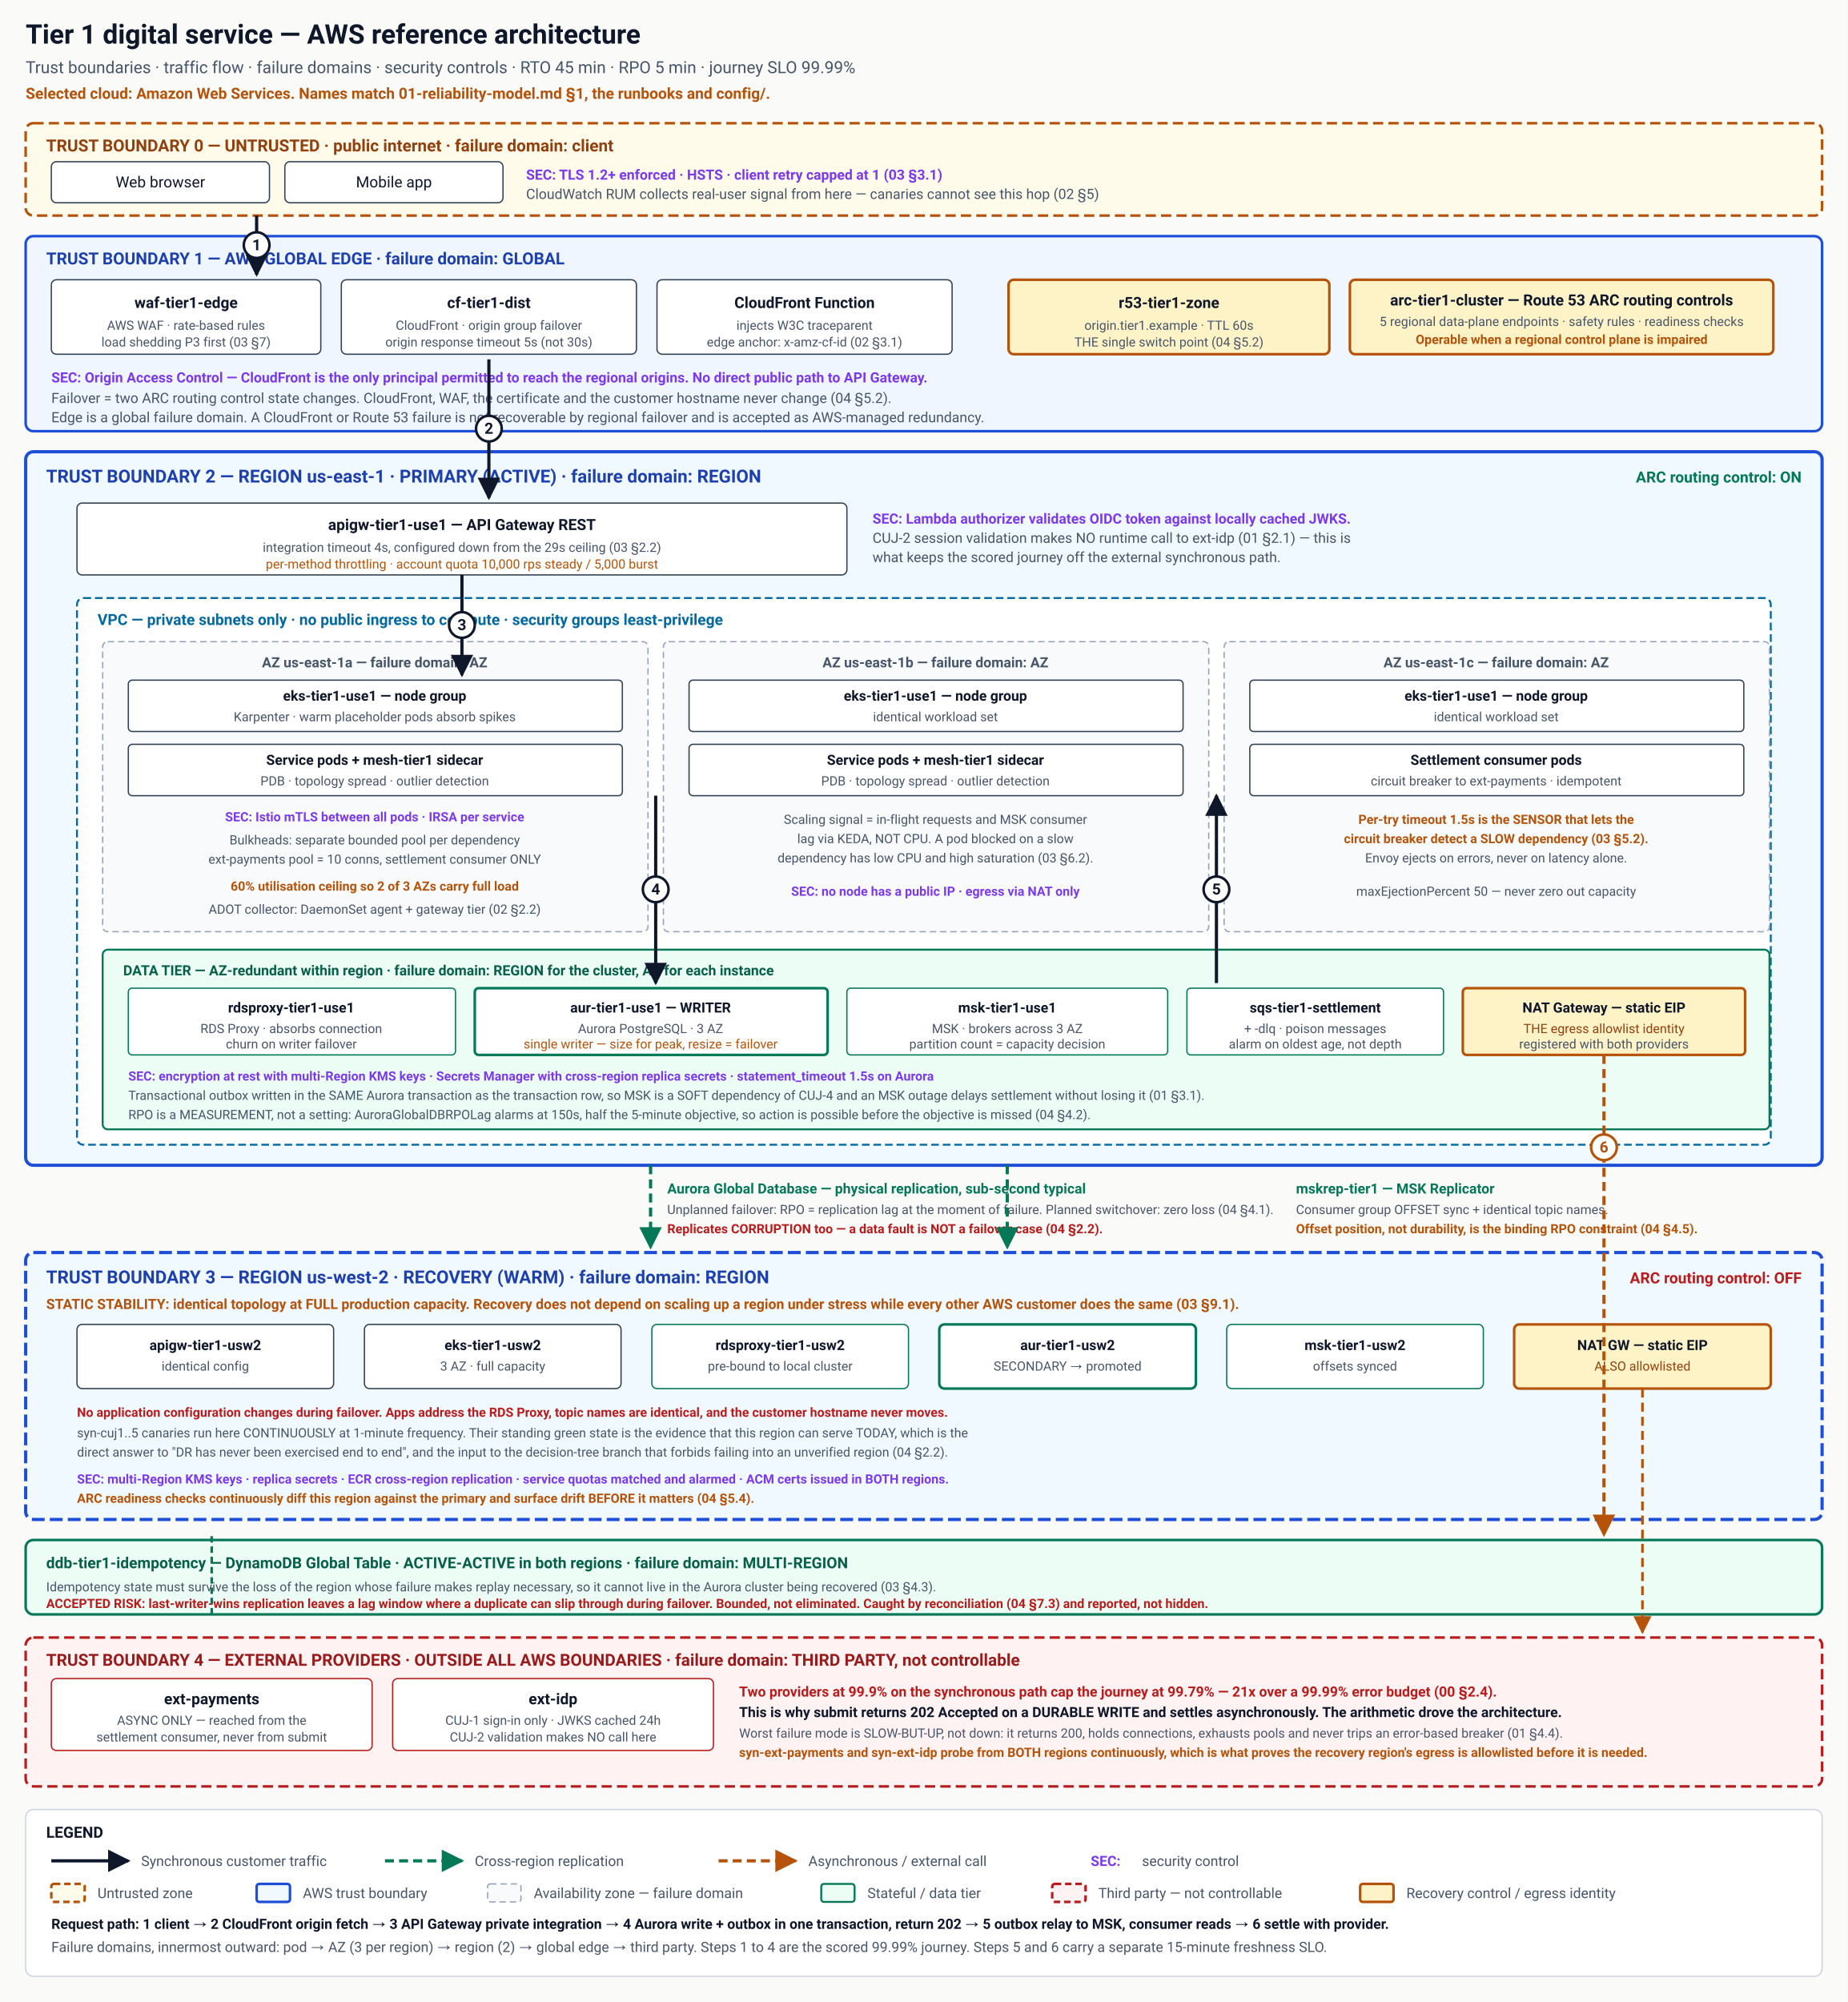
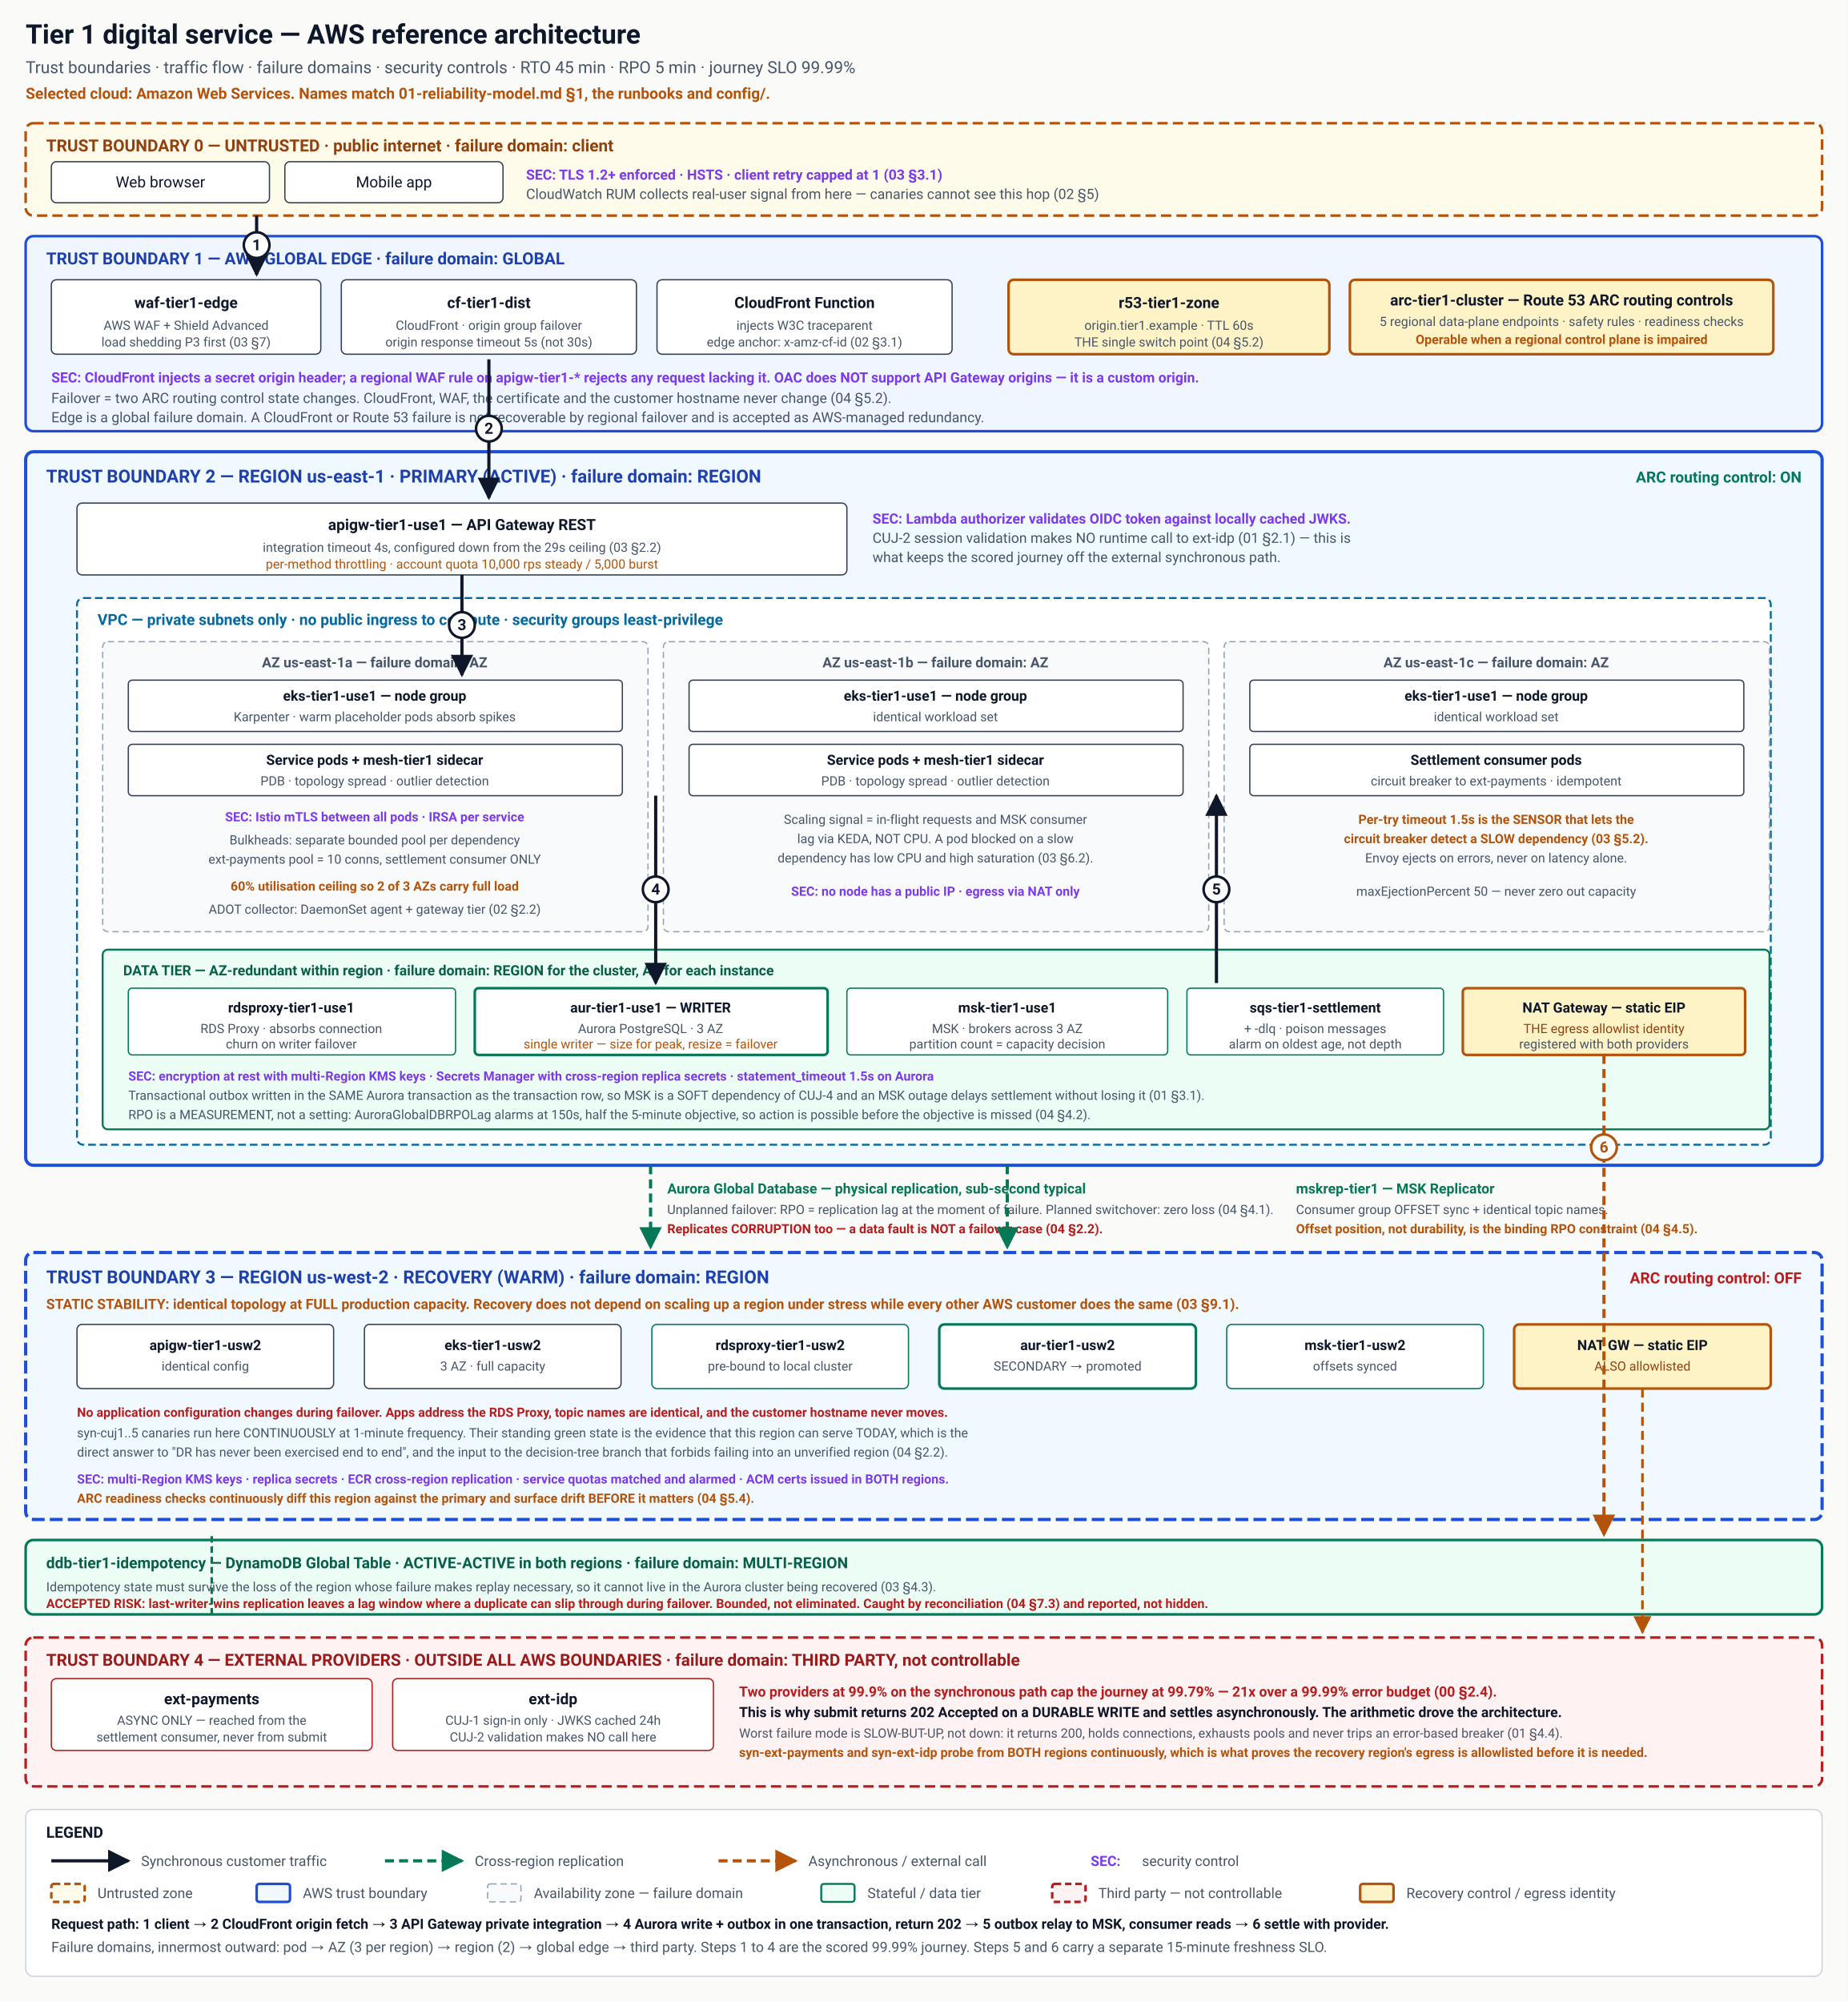
<svg xmlns="http://www.w3.org/2000/svg" width="1440" height="1560" viewBox="0 0 1440 1560" font-family="-apple-system, BlinkMacSystemFont, 'Segoe UI', Roboto, Helvetica, Arial, sans-serif">
  <defs>
    <marker id="flow" viewBox="0 0 10 10" refX="9" refY="5" markerWidth="7" markerHeight="7" orient="auto-start-reverse">
      <path d="M 0 0 L 10 5 L 0 10 z" fill="#0F172A" />
    </marker>
    <marker id="repl" viewBox="0 0 10 10" refX="9" refY="5" markerWidth="7" markerHeight="7" orient="auto-start-reverse">
      <path d="M 0 0 L 10 5 L 0 10 z" fill="#047857" />
    </marker>
    <marker id="ext" viewBox="0 0 10 10" refX="9" refY="5" markerWidth="7" markerHeight="7" orient="auto-start-reverse">
      <path d="M 0 0 L 10 5 L 0 10 z" fill="#B45309" />
    </marker>
  </defs>
  <rect width="1440" height="1560" fill="#FAFAF8" />
  <text x="20" y="34" font-size="21" font-weight="700" fill="#0F172A">Tier 1 digital service — AWS reference architecture</text>
  <text x="20" y="57" font-size="13" fill="#475569">Trust boundaries · traffic flow · failure domains · security controls · RTO 45 min · RPO 5 min · journey SLO 99.99%</text>
  <text x="20" y="77" font-size="12" fill="#B45309" font-weight="600">Selected cloud: Amazon Web Services. Names match 01-reliability-model.md §1, the runbooks and config/.</text>
  <rect x="20" y="96" width="1400" height="72" rx="6" fill="#FFFBEB" stroke="#B45309" stroke-width="2" stroke-dasharray="8 4" />
  <text x="36" y="118" font-size="13" font-weight="700" fill="#92400E">TRUST BOUNDARY 0 — UNTRUSTED · public internet · failure domain: client</text>
  <rect x="40" y="126" width="170" height="32" rx="4" fill="#FFFFFF" stroke="#334155" />
  <text x="125" y="146" font-size="12" fill="#0F172A" text-anchor="middle">Web browser</text>
  <rect x="222" y="126" width="170" height="32" rx="4" fill="#FFFFFF" stroke="#334155" />
  <text x="307" y="146" font-size="12" fill="#0F172A" text-anchor="middle">Mobile app</text>
  <text x="410" y="140" font-size="11" fill="#7C3AED" font-weight="600">SEC: TLS 1.2+ enforced · HSTS · client retry capped at 1 (03 §3.1)</text>
  <text x="410" y="155" font-size="11" fill="#475569">CloudWatch RUM collects real-user signal from here — canaries cannot see this hop (02 §5)</text>
  <rect x="20" y="184" width="1400" height="152" rx="6" fill="#EFF6FF" stroke="#1D4ED8" stroke-width="2" />
  <text x="36" y="206" font-size="13" font-weight="700" fill="#1E40AF">TRUST BOUNDARY 1 — AWS GLOBAL EDGE · failure domain: GLOBAL</text>
  <rect x="40" y="218" width="210" height="58" rx="4" fill="#FFFFFF" stroke="#334155" />
  <text x="145" y="240" font-size="12" font-weight="600" fill="#0F172A" text-anchor="middle">waf-tier1-edge</text>
-   <text x="145" y="257" font-size="10" fill="#475569" text-anchor="middle">AWS WAF · rate-based rules</text>
+   <text x="145" y="257" font-size="10" fill="#475569" text-anchor="middle">AWS WAF + Shield Advanced</text>
  <text x="145" y="270" font-size="10" fill="#475569" text-anchor="middle">load shedding P3 first (03 §7)</text>
  <rect x="266" y="218" width="230" height="58" rx="4" fill="#FFFFFF" stroke="#334155" />
  <text x="381" y="240" font-size="12" font-weight="600" fill="#0F172A" text-anchor="middle">cf-tier1-dist</text>
  <text x="381" y="257" font-size="10" fill="#475569" text-anchor="middle">CloudFront · origin group failover</text>
  <text x="381" y="270" font-size="10" fill="#475569" text-anchor="middle">origin response timeout 5s (not 30s)</text>
  <rect x="512" y="218" width="230" height="58" rx="4" fill="#FFFFFF" stroke="#334155" />
  <text x="627" y="240" font-size="12" font-weight="600" fill="#0F172A" text-anchor="middle">CloudFront Function</text>
  <text x="627" y="257" font-size="10" fill="#475569" text-anchor="middle">injects W3C traceparent</text>
  <text x="627" y="270" font-size="10" fill="#475569" text-anchor="middle">edge anchor: x-amz-cf-id (02 §3.1)</text>
  <rect x="786" y="218" width="250" height="58" rx="4" fill="#FEF3C7" stroke="#B45309" stroke-width="2" />
  <text x="911" y="240" font-size="12" font-weight="600" fill="#0F172A" text-anchor="middle">r53-tier1-zone</text>
  <text x="911" y="257" font-size="10" fill="#475569" text-anchor="middle">origin.tier1.example · TTL 60s</text>
  <text x="911" y="270" font-size="10" fill="#475569" text-anchor="middle">THE single switch point (04 §5.2)</text>
  <rect x="1052" y="218" width="330" height="58" rx="4" fill="#FEF3C7" stroke="#B45309" stroke-width="2" />
  <text x="1217" y="238" font-size="12" font-weight="600" fill="#0F172A" text-anchor="middle">arc-tier1-cluster — Route 53 ARC routing controls</text>
  <text x="1217" y="254" font-size="10" fill="#475569" text-anchor="middle">5 regional data-plane endpoints · safety rules · readiness checks</text>
  <text x="1217" y="268" font-size="10" fill="#B45309" text-anchor="middle" font-weight="600">Operable when a regional control plane is impaired</text>
-   <text x="40" y="298" font-size="11" fill="#7C3AED" font-weight="600">SEC: Origin Access Control — CloudFront is the only principal permitted to reach the regional origins. No direct public path to API Gateway.</text>
+   <text x="40" y="298" font-size="11" fill="#7C3AED" font-weight="600">SEC: CloudFront injects a secret origin header; a regional WAF rule on apigw-tier1-* rejects any request lacking it. OAC does NOT support API Gateway origins — it is a custom origin.</text>
  <text x="40" y="314" font-size="11" fill="#475569">Failover = two ARC routing control state changes. CloudFront, WAF, the certificate and the customer hostname never change (04 §5.2).</text>
  <text x="40" y="329" font-size="11" fill="#475569">Edge is a global failure domain. A CloudFront or Route 53 failure is not recoverable by regional failover and is accepted as AWS-managed redundancy.</text>
  <rect x="20" y="352" width="1400" height="556" rx="6" fill="#F0F9FF" stroke="#1D4ED8" stroke-width="2.5" />
  <text x="36" y="376" font-size="14" font-weight="700" fill="#1E40AF">TRUST BOUNDARY 2 — REGION us-east-1 · PRIMARY (ACTIVE) · failure domain: REGION</text>
  <text x="1404" y="376" font-size="12" font-weight="700" fill="#047857" text-anchor="end">ARC routing control: ON</text>
  <rect x="60" y="392" width="600" height="56" rx="4" fill="#FFFFFF" stroke="#334155" />
  <text x="360" y="413" font-size="12" font-weight="600" fill="#0F172A" text-anchor="middle">apigw-tier1-use1 — API Gateway REST</text>
  <text x="360" y="430" font-size="10" fill="#475569" text-anchor="middle">integration timeout 4s, configured down from the 29s ceiling (03 §2.2)</text>
  <text x="360" y="443" font-size="10" fill="#B45309" text-anchor="middle">per-method throttling · account quota 10,000 rps steady / 5,000 burst</text>
  <text x="680" y="408" font-size="11" fill="#7C3AED" font-weight="600">SEC: Lambda authorizer validates OIDC token against locally cached JWKS.</text>
  <text x="680" y="423" font-size="11" fill="#475569">CUJ-2 session validation makes NO runtime call to ext-idp (01 §2.1) — this is</text>
  <text x="680" y="438" font-size="11" fill="#475569">what keeps the scored journey off the external synchronous path.</text>
  <rect x="60" y="466" width="1320" height="426" rx="5" fill="#FFFFFF" stroke="#0369A1" stroke-width="1.5" stroke-dasharray="6 3" />
  <text x="76" y="487" font-size="12" font-weight="700" fill="#0369A1">VPC — private subnets only · no public ingress to compute · security groups least-privilege</text>
  <rect x="80" y="500" width="425" height="226" rx="4" fill="#F8FAFC" stroke="#94A3B8" stroke-dasharray="5 3" />
  <text x="292" y="520" font-size="11" font-weight="700" fill="#475569" text-anchor="middle">AZ us-east-1a — failure domain: AZ</text>
  <rect x="100" y="530" width="385" height="40" rx="3" fill="#FFFFFF" stroke="#334155" />
  <text x="292" y="546" font-size="11" font-weight="600" fill="#0F172A" text-anchor="middle">eks-tier1-use1 — node group</text>
  <text x="292" y="562" font-size="10" fill="#475569" text-anchor="middle">Karpenter · warm placeholder pods absorb spikes</text>
  <rect x="100" y="580" width="385" height="40" rx="3" fill="#FFFFFF" stroke="#334155" />
  <text x="292" y="596" font-size="11" font-weight="600" fill="#0F172A" text-anchor="middle">Service pods + mesh-tier1 sidecar</text>
  <text x="292" y="612" font-size="10" fill="#475569" text-anchor="middle">PDB · topology spread · outlier detection</text>
  <text x="292" y="640" font-size="10" fill="#7C3AED" text-anchor="middle" font-weight="600">SEC: Istio mTLS between all pods · IRSA per service</text>
  <text x="292" y="658" font-size="10" fill="#475569" text-anchor="middle">Bulkheads: separate bounded pool per dependency</text>
  <text x="292" y="673" font-size="10" fill="#475569" text-anchor="middle">ext-payments pool = 10 conns, settlement consumer ONLY</text>
  <text x="292" y="694" font-size="10" fill="#B45309" text-anchor="middle" font-weight="600">60% utilisation ceiling so 2 of 3 AZs carry full load</text>
  <text x="292" y="712" font-size="10" fill="#475569" text-anchor="middle">ADOT collector: DaemonSet agent + gateway tier (02 §2.2)</text>
  <rect x="517" y="500" width="425" height="226" rx="4" fill="#F8FAFC" stroke="#94A3B8" stroke-dasharray="5 3" />
  <text x="729" y="520" font-size="11" font-weight="700" fill="#475569" text-anchor="middle">AZ us-east-1b — failure domain: AZ</text>
  <rect x="537" y="530" width="385" height="40" rx="3" fill="#FFFFFF" stroke="#334155" />
  <text x="729" y="546" font-size="11" font-weight="600" fill="#0F172A" text-anchor="middle">eks-tier1-use1 — node group</text>
  <text x="729" y="562" font-size="10" fill="#475569" text-anchor="middle">identical workload set</text>
  <rect x="537" y="580" width="385" height="40" rx="3" fill="#FFFFFF" stroke="#334155" />
  <text x="729" y="596" font-size="11" font-weight="600" fill="#0F172A" text-anchor="middle">Service pods + mesh-tier1 sidecar</text>
  <text x="729" y="612" font-size="10" fill="#475569" text-anchor="middle">PDB · topology spread · outlier detection</text>
  <text x="729" y="642" font-size="10" fill="#475569" text-anchor="middle">Scaling signal = in-flight requests and MSK consumer</text>
  <text x="729" y="657" font-size="10" fill="#475569" text-anchor="middle">lag via KEDA, NOT CPU. A pod blocked on a slow</text>
  <text x="729" y="672" font-size="10" fill="#475569" text-anchor="middle">dependency has low CPU and high saturation (03 §6.2).</text>
  <text x="729" y="698" font-size="10" fill="#7C3AED" text-anchor="middle" font-weight="600">SEC: no node has a public IP · egress via NAT only</text>
  <rect x="954" y="500" width="425" height="226" rx="4" fill="#F8FAFC" stroke="#94A3B8" stroke-dasharray="5 3" />
  <text x="1166" y="520" font-size="11" font-weight="700" fill="#475569" text-anchor="middle">AZ us-east-1c — failure domain: AZ</text>
  <rect x="974" y="530" width="385" height="40" rx="3" fill="#FFFFFF" stroke="#334155" />
  <text x="1166" y="546" font-size="11" font-weight="600" fill="#0F172A" text-anchor="middle">eks-tier1-use1 — node group</text>
  <text x="1166" y="562" font-size="10" fill="#475569" text-anchor="middle">identical workload set</text>
  <rect x="974" y="580" width="385" height="40" rx="3" fill="#FFFFFF" stroke="#334155" />
  <text x="1166" y="596" font-size="11" font-weight="600" fill="#0F172A" text-anchor="middle">Settlement consumer pods</text>
  <text x="1166" y="612" font-size="10" fill="#475569" text-anchor="middle">circuit breaker to ext-payments · idempotent</text>
  <text x="1166" y="642" font-size="10" fill="#B45309" text-anchor="middle" font-weight="600">Per-try timeout 1.5s is the SENSOR that lets the</text>
  <text x="1166" y="657" font-size="10" fill="#B45309" text-anchor="middle" font-weight="600">circuit breaker detect a SLOW dependency (03 §5.2).</text>
  <text x="1166" y="672" font-size="10" fill="#475569" text-anchor="middle">Envoy ejects on errors, never on latency alone.</text>
  <text x="1166" y="698" font-size="10" fill="#475569" text-anchor="middle">maxEjectionPercent 50 — never zero out capacity</text>
  <rect x="80" y="740" width="1299" height="140" rx="4" fill="#ECFDF5" stroke="#047857" stroke-width="1.5" />
  <text x="96" y="760" font-size="11" font-weight="700" fill="#065F46">DATA TIER — AZ-redundant within region · failure domain: REGION for the cluster, AZ for each instance</text>
  <rect x="100" y="770" width="255" height="52" rx="3" fill="#FFFFFF" stroke="#047857" />
  <text x="227" y="789" font-size="11" font-weight="600" fill="#0F172A" text-anchor="middle">rdsproxy-tier1-use1</text>
  <text x="227" y="805" font-size="10" fill="#475569" text-anchor="middle">RDS Proxy · absorbs connection</text>
  <text x="227" y="817" font-size="10" fill="#475569" text-anchor="middle">churn on writer failover</text>
  <rect x="370" y="770" width="275" height="52" rx="3" fill="#FFFFFF" stroke="#047857" stroke-width="2" />
  <text x="507" y="789" font-size="11" font-weight="600" fill="#0F172A" text-anchor="middle">aur-tier1-use1 — WRITER</text>
  <text x="507" y="805" font-size="10" fill="#475569" text-anchor="middle">Aurora PostgreSQL · 3 AZ</text>
  <text x="507" y="817" font-size="10" fill="#B45309" text-anchor="middle">single writer — size for peak, resize = failover</text>
  <rect x="660" y="770" width="250" height="52" rx="3" fill="#FFFFFF" stroke="#047857" />
  <text x="785" y="789" font-size="11" font-weight="600" fill="#0F172A" text-anchor="middle">msk-tier1-use1</text>
  <text x="785" y="805" font-size="10" fill="#475569" text-anchor="middle">MSK · brokers across 3 AZ</text>
  <text x="785" y="817" font-size="10" fill="#475569" text-anchor="middle">partition count = capacity decision</text>
  <rect x="925" y="770" width="200" height="52" rx="3" fill="#FFFFFF" stroke="#047857" />
  <text x="1025" y="789" font-size="11" font-weight="600" fill="#0F172A" text-anchor="middle">sqs-tier1-settlement</text>
  <text x="1025" y="805" font-size="10" fill="#475569" text-anchor="middle">+ -dlq · poison messages</text>
  <text x="1025" y="817" font-size="10" fill="#475569" text-anchor="middle">alarm on oldest age, not depth</text>
  <rect x="1140" y="770" width="220" height="52" rx="3" fill="#FEF3C7" stroke="#B45309" stroke-width="2" />
  <text x="1250" y="789" font-size="11" font-weight="600" fill="#0F172A" text-anchor="middle">NAT Gateway — static EIP</text>
  <text x="1250" y="805" font-size="10" fill="#92400E" text-anchor="middle">THE egress allowlist identity</text>
  <text x="1250" y="817" font-size="10" fill="#475569" text-anchor="middle">registered with both providers</text>
  <text x="100" y="842" font-size="10" fill="#7C3AED" font-weight="600">SEC: encryption at rest with multi-Region KMS keys · Secrets Manager with cross-region replica secrets · statement_timeout 1.5s on Aurora</text>
  <text x="100" y="857" font-size="10" fill="#475569">Transactional outbox written in the SAME Aurora transaction as the transaction row, so MSK is a SOFT dependency of CUJ-4 and an MSK outage delays settlement without losing it (01 §3.1).</text>
  <text x="100" y="872" font-size="10" fill="#475569">RPO is a MEASUREMENT, not a setting: AuroraGlobalDBRPOLag alarms at 150s, half the 5-minute objective, so action is possible before the objective is missed (04 §4.2).</text>
  <line x1="507" y1="908" x2="507" y2="972" stroke="#047857" stroke-width="2.5" stroke-dasharray="7 4" marker-end="url(#repl)" />
  <text x="520" y="930" font-size="11" font-weight="700" fill="#047857">Aurora Global Database — physical replication, sub-second typical</text>
  <text x="520" y="946" font-size="10" fill="#475569">Unplanned failover: RPO = replication lag at the moment of failure. Planned switchover: zero loss (04 §4.1).</text>
  <text x="520" y="961" font-size="10" fill="#B91C1C" font-weight="600">Replicates CORRUPTION too — a data fault is NOT a failover case (04 §2.2).</text>
  <line x1="785" y1="908" x2="785" y2="972" stroke="#047857" stroke-width="2.5" stroke-dasharray="7 4" marker-end="url(#repl)" />
  <text x="1010" y="930" font-size="11" font-weight="700" fill="#047857">mskrep-tier1 — MSK Replicator</text>
  <text x="1010" y="946" font-size="10" fill="#475569">Consumer group OFFSET sync + identical topic names.</text>
  <text x="1010" y="961" font-size="10" fill="#B45309" font-weight="600">Offset position, not durability, is the binding RPO constraint (04 §4.5).</text>
  <rect x="20" y="976" width="1400" height="208" rx="6" fill="#F0F9FF" stroke="#1D4ED8" stroke-width="2.5" stroke-dasharray="10 4" />
  <text x="36" y="1000" font-size="14" font-weight="700" fill="#1E40AF">TRUST BOUNDARY 3 — REGION us-west-2 · RECOVERY (WARM) · failure domain: REGION</text>
  <text x="1404" y="1000" font-size="12" font-weight="700" fill="#B91C1C" text-anchor="end">ARC routing control: OFF</text>
  <text x="36" y="1020" font-size="11" fill="#B45309" font-weight="600">STATIC STABILITY: identical topology at FULL production capacity. Recovery does not depend on scaling up a region under stress while every other AWS customer does the same (03 §9.1).</text>
  <rect x="60" y="1032" width="200" height="50" rx="4" fill="#FFFFFF" stroke="#334155" />
  <text x="160" y="1052" font-size="11" font-weight="600" fill="#0F172A" text-anchor="middle">apigw-tier1-usw2</text>
  <text x="160" y="1068" font-size="10" fill="#475569" text-anchor="middle">identical config</text>
  <rect x="284" y="1032" width="200" height="50" rx="4" fill="#FFFFFF" stroke="#334155" />
  <text x="384" y="1052" font-size="11" font-weight="600" fill="#0F172A" text-anchor="middle">eks-tier1-usw2</text>
  <text x="384" y="1068" font-size="10" fill="#475569" text-anchor="middle">3 AZ · full capacity</text>
  <rect x="508" y="1032" width="200" height="50" rx="4" fill="#FFFFFF" stroke="#047857" />
  <text x="608" y="1052" font-size="11" font-weight="600" fill="#0F172A" text-anchor="middle">rdsproxy-tier1-usw2</text>
  <text x="608" y="1068" font-size="10" fill="#475569" text-anchor="middle">pre-bound to local cluster</text>
  <rect x="732" y="1032" width="200" height="50" rx="4" fill="#FFFFFF" stroke="#047857" stroke-width="2" />
  <text x="832" y="1052" font-size="11" font-weight="600" fill="#0F172A" text-anchor="middle">aur-tier1-usw2</text>
  <text x="832" y="1068" font-size="10" fill="#475569" text-anchor="middle">SECONDARY → promoted</text>
  <rect x="956" y="1032" width="200" height="50" rx="4" fill="#FFFFFF" stroke="#047857" />
  <text x="1056" y="1052" font-size="11" font-weight="600" fill="#0F172A" text-anchor="middle">msk-tier1-usw2</text>
  <text x="1056" y="1068" font-size="10" fill="#475569" text-anchor="middle">offsets synced</text>
  <rect x="1180" y="1032" width="200" height="50" rx="4" fill="#FEF3C7" stroke="#B45309" stroke-width="2" />
  <text x="1280" y="1052" font-size="11" font-weight="600" fill="#0F172A" text-anchor="middle">NAT GW — static EIP</text>
  <text x="1280" y="1068" font-size="10" fill="#92400E" text-anchor="middle">ALSO allowlisted</text>
  <text x="60" y="1104" font-size="10" fill="#B91C1C" font-weight="600">No application configuration changes during failover. Apps address the RDS Proxy, topic names are identical, and the customer hostname never moves.</text>
  <text x="60" y="1120" font-size="10" fill="#475569">syn-cuj1..5 canaries run here CONTINUOUSLY at 1-minute frequency. Their standing green state is the evidence that this region can serve TODAY, which is the</text>
  <text x="60" y="1135" font-size="10" fill="#475569">direct answer to "DR has never been exercised end to end", and the input to the decision-tree branch that forbids failing into an unverified region (04 §2.2).</text>
  <text x="60" y="1156" font-size="10" fill="#7C3AED" font-weight="600">SEC: multi-Region KMS keys · replica secrets · ECR cross-region replication · service quotas matched and alarmed · ACM certs issued in BOTH regions.</text>
  <text x="60" y="1171" font-size="10" fill="#B45309" font-weight="600">ARC readiness checks continuously diff this region against the primary and surface drift BEFORE it matters (04 §5.4).</text>
  <rect x="20" y="1200" width="1400" height="58" rx="6" fill="#ECFDF5" stroke="#047857" stroke-width="2" />
  <text x="36" y="1222" font-size="12" font-weight="700" fill="#065F46">ddb-tier1-idempotency — DynamoDB Global Table · ACTIVE-ACTIVE in both regions · failure domain: MULTI-REGION</text>
  <text x="36" y="1240" font-size="10" fill="#475569">Idempotency state must survive the loss of the region whose failure makes replay necessary, so it cannot live in the Aurora cluster being recovered (03 §4.3).</text>
  <text x="36" y="1253" font-size="10" fill="#B91C1C" font-weight="600">ACCEPTED RISK: last-writer-wins replication leaves a lag window where a duplicate can slip through during failover. Bounded, not eliminated. Caught by reconciliation (04 §7.3) and reported, not hidden.</text>
  <rect x="20" y="1276" width="1400" height="116" rx="6" fill="#FEF2F2" stroke="#B91C1C" stroke-width="2" stroke-dasharray="8 4" />
  <text x="36" y="1298" font-size="13" font-weight="700" fill="#991B1B">TRUST BOUNDARY 4 — EXTERNAL PROVIDERS · OUTSIDE ALL AWS BOUNDARIES · failure domain: THIRD PARTY, not controllable</text>
  <rect x="40" y="1308" width="250" height="56" rx="4" fill="#FFFFFF" stroke="#B91C1C" />
  <text x="165" y="1328" font-size="12" font-weight="600" fill="#0F172A" text-anchor="middle">ext-payments</text>
  <text x="165" y="1344" font-size="10" fill="#475569" text-anchor="middle">ASYNC ONLY — reached from the</text>
  <text x="165" y="1357" font-size="10" fill="#475569" text-anchor="middle">settlement consumer, never from submit</text>
  <rect x="306" y="1308" width="250" height="56" rx="4" fill="#FFFFFF" stroke="#B91C1C" />
  <text x="431" y="1328" font-size="12" font-weight="600" fill="#0F172A" text-anchor="middle">ext-idp</text>
  <text x="431" y="1344" font-size="10" fill="#475569" text-anchor="middle">CUJ-1 sign-in only · JWKS cached 24h</text>
  <text x="431" y="1357" font-size="10" fill="#475569" text-anchor="middle">CUJ-2 validation makes NO call here</text>
  <text x="576" y="1322" font-size="11" fill="#B91C1C" font-weight="700">Two providers at 99.9% on the synchronous path cap the journey at 99.79% — 21x over a 99.99% error budget (00 §2.4).</text>
  <text x="576" y="1338" font-size="11" fill="#0F172A" font-weight="600">This is why submit returns 202 Accepted on a DURABLE WRITE and settles asynchronously. The arithmetic drove the architecture.</text>
  <text x="576" y="1354" font-size="10" fill="#475569">Worst failure mode is SLOW-BUT-UP, not down: it returns 200, holds connections, exhausts pools and never trips an error-based breaker (01 §4.4).</text>
  <text x="576" y="1369" font-size="10" fill="#B45309" font-weight="600">syn-ext-payments and syn-ext-idp probe from BOTH regions continuously, which is what proves the recovery region's egress is allowlisted before it is needed.</text>
  <line x1="200" y1="168" x2="200" y2="214" stroke="#0F172A" stroke-width="2.5" marker-end="url(#flow)" />
  <line x1="381" y1="280" x2="381" y2="388" stroke="#0F172A" stroke-width="2.5" marker-end="url(#flow)" />
  <line x1="360" y1="448" x2="360" y2="526" stroke="#0F172A" stroke-width="2.5" marker-end="url(#flow)" />
  <line x1="511" y1="620" x2="511" y2="766" stroke="#0F172A" stroke-width="2.5" marker-end="url(#flow)" />
  <line x1="948" y1="766" x2="948" y2="620" stroke="#0F172A" stroke-width="2.5" marker-end="url(#flow)" />
  <line x1="1250" y1="822" x2="1250" y2="1196" stroke="#B45309" stroke-width="2.5" stroke-dasharray="7 4" marker-end="url(#ext)" />
  <line x1="1280" y1="1082" x2="1280" y2="1272" stroke="#B45309" stroke-width="2" stroke-dasharray="7 4" marker-end="url(#ext)" />
  <line x1="165" y1="1258" x2="165" y2="1196" stroke="#047857" stroke-width="2" stroke-dasharray="5 3" />
  <g font-size="12" font-weight="700" text-anchor="middle">
    <circle cx="200" cy="191" r="10" fill="#FFFFFF" stroke="#0F172A" stroke-width="2" />
    <text x="200" y="195" fill="#0F172A">1</text>
    <circle cx="381" cy="334" r="10" fill="#FFFFFF" stroke="#0F172A" stroke-width="2" />
    <text x="381" y="338" fill="#0F172A">2</text>
    <circle cx="360" cy="487" r="10" fill="#FFFFFF" stroke="#0F172A" stroke-width="2" />
    <text x="360" y="491" fill="#0F172A">3</text>
    <circle cx="511" cy="693" r="10" fill="#FFFFFF" stroke="#0F172A" stroke-width="2" />
    <text x="511" y="697" fill="#0F172A">4</text>
    <circle cx="948" cy="693" r="10" fill="#FFFFFF" stroke="#0F172A" stroke-width="2" />
    <text x="948" y="697" fill="#0F172A">5</text>
    <circle cx="1250" cy="894" r="10" fill="#FFFFFF" stroke="#B45309" stroke-width="2" />
    <text x="1250" y="898" fill="#B45309">6</text>
  </g>
  <rect x="20" y="1410" width="1400" height="130" rx="6" fill="#FFFFFF" stroke="#CBD5E1" />
  <text x="36" y="1432" font-size="12" font-weight="700" fill="#0F172A">LEGEND</text>
  <line x1="40" y1="1450" x2="100" y2="1450" stroke="#0F172A" stroke-width="2.5" marker-end="url(#flow)" />
  <text x="110" y="1454" font-size="11" fill="#475569">Synchronous customer traffic</text>
  <line x1="300" y1="1450" x2="360" y2="1450" stroke="#047857" stroke-width="2.5" stroke-dasharray="7 4" marker-end="url(#repl)" />
  <text x="370" y="1454" font-size="11" fill="#475569">Cross-region replication</text>
  <line x1="560" y1="1450" x2="620" y2="1450" stroke="#B45309" stroke-width="2.5" stroke-dasharray="7 4" marker-end="url(#ext)" />
  <text x="630" y="1454" font-size="11" fill="#475569">Asynchronous / external call</text>
  <text x="850" y="1454" font-size="11" fill="#7C3AED" font-weight="600">SEC:</text>
  <text x="890" y="1454" font-size="11" fill="#475569">security control</text>
  <rect x="40" y="1468" width="26" height="14" rx="2" fill="#FFFBEB" stroke="#B45309" stroke-width="2" stroke-dasharray="5 3" />
  <text x="76" y="1479" font-size="11" fill="#475569">Untrusted zone</text>
  <rect x="200" y="1468" width="26" height="14" rx="2" fill="#F0F9FF" stroke="#1D4ED8" stroke-width="2" />
  <text x="236" y="1479" font-size="11" fill="#475569">AWS trust boundary</text>
  <rect x="380" y="1468" width="26" height="14" rx="2" fill="#F8FAFC" stroke="#94A3B8" stroke-dasharray="5 3" />
  <text x="416" y="1479" font-size="11" fill="#475569">Availability zone — failure domain</text>
  <rect x="640" y="1468" width="26" height="14" rx="2" fill="#ECFDF5" stroke="#047857" stroke-width="1.5" />
  <text x="676" y="1479" font-size="11" fill="#475569">Stateful / data tier</text>
  <rect x="820" y="1468" width="26" height="14" rx="2" fill="#FEF2F2" stroke="#B91C1C" stroke-width="2" stroke-dasharray="5 3" />
  <text x="856" y="1479" font-size="11" fill="#475569">Third party — not controllable</text>
  <rect x="1060" y="1468" width="26" height="14" rx="2" fill="#FEF3C7" stroke="#B45309" stroke-width="2" />
  <text x="1096" y="1479" font-size="11" fill="#475569">Recovery control / egress identity</text>
  <text x="40" y="1503" font-size="11" fill="#0F172A" font-weight="600">Request path: 1 client → 2 CloudFront origin fetch → 3 API Gateway private integration → 4 Aurora write + outbox in one transaction, return 202 → 5 outbox relay to MSK, consumer reads → 6 settle with provider.</text>
  <text x="40" y="1521" font-size="11" fill="#475569">Failure domains, innermost outward: pod → AZ (3 per region) → region (2) → global edge → third party. Steps 1 to 4 are the scored 99.99% journey. Steps 5 and 6 carry a separate 15-minute freshness SLO.</text>
</svg>
